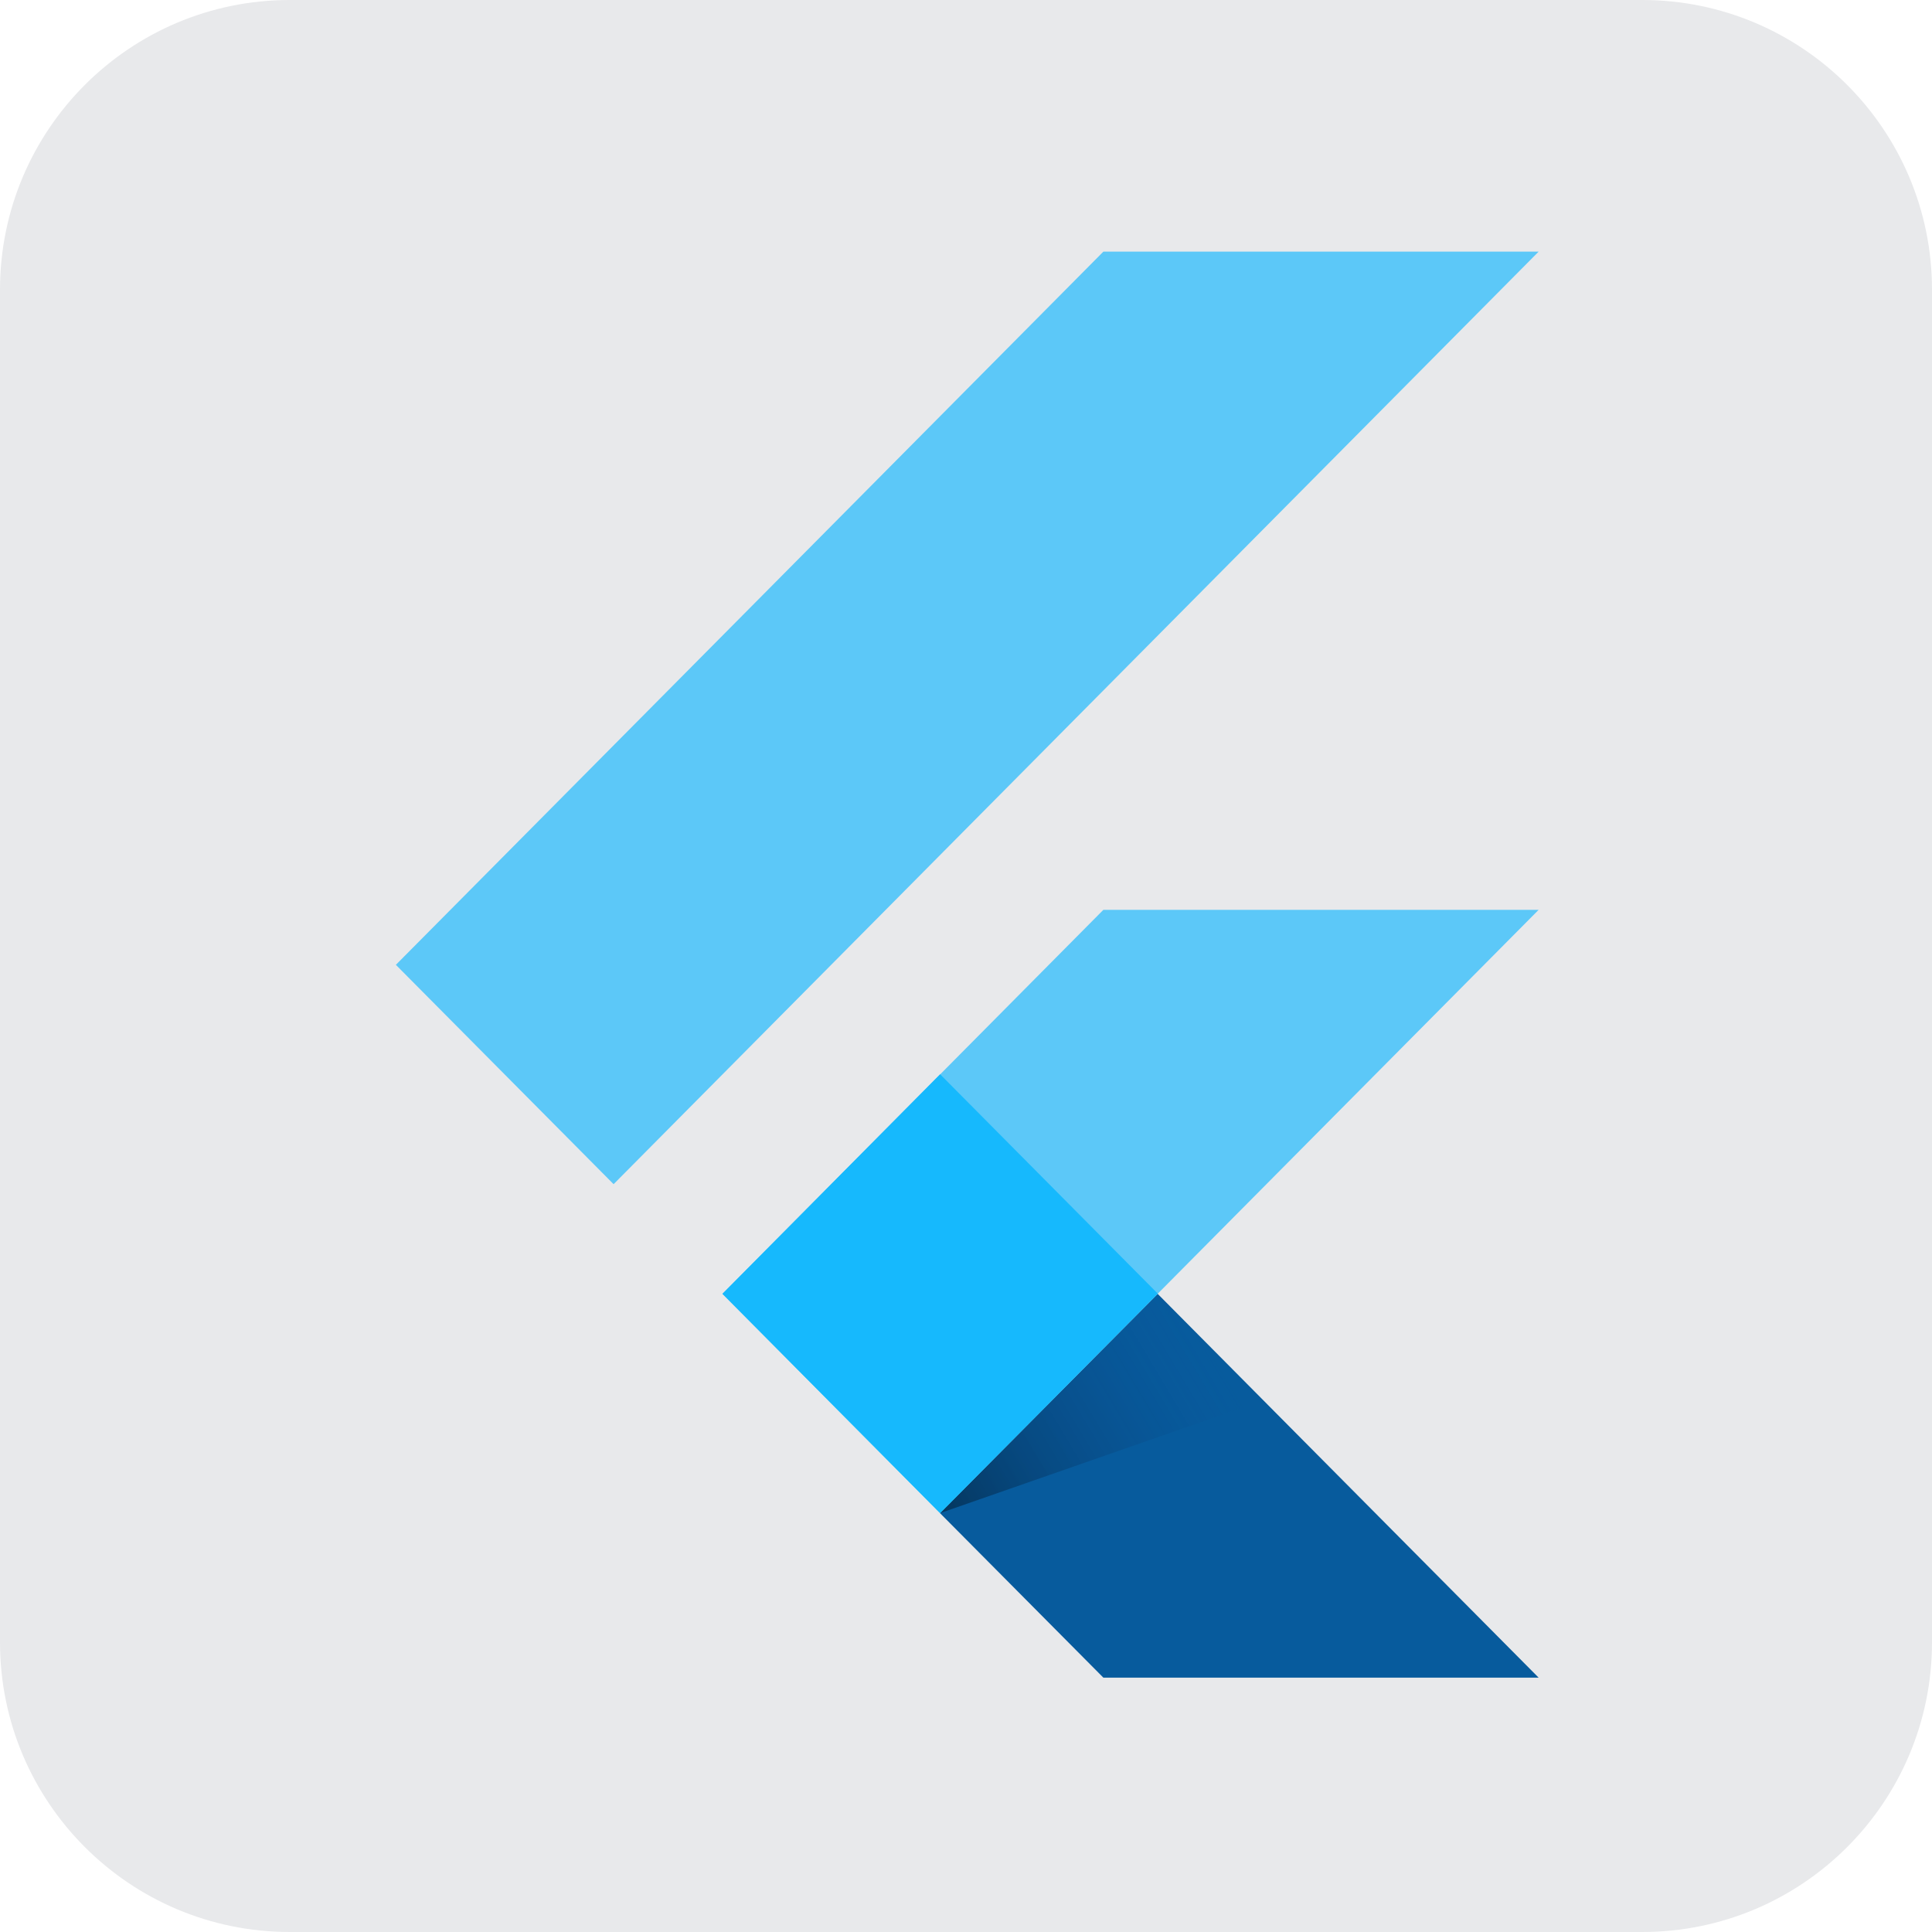
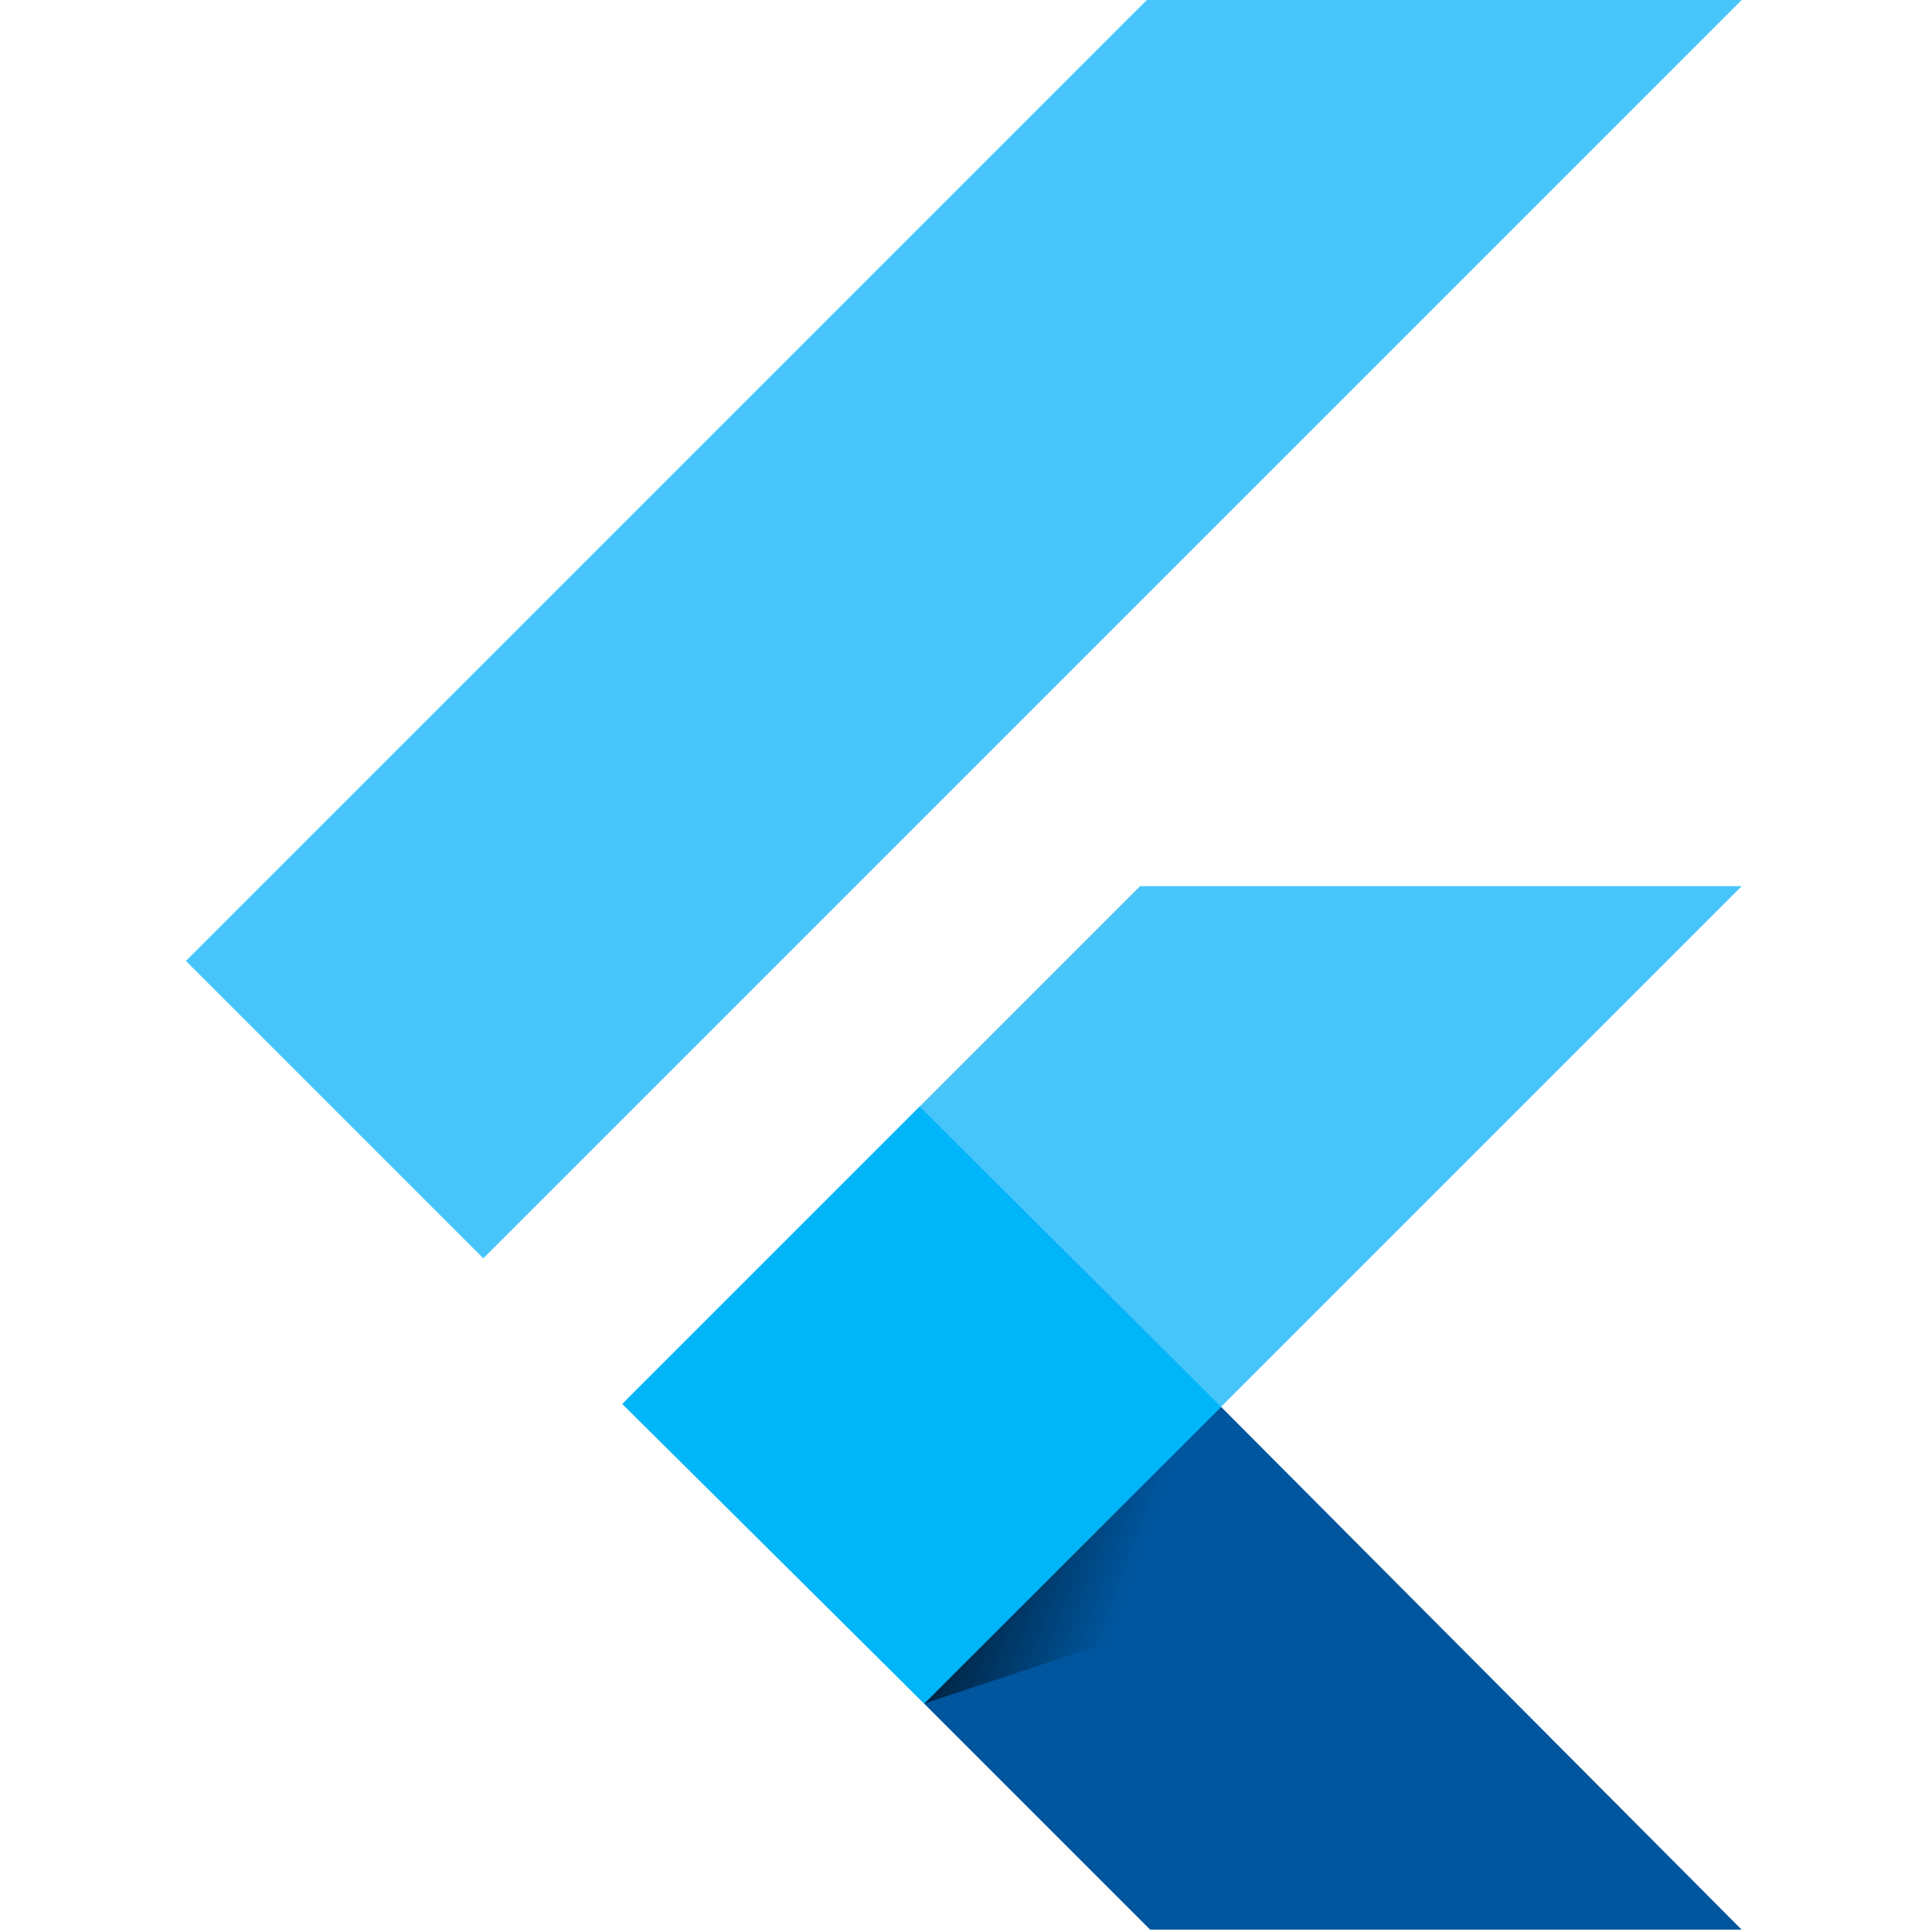
- <svg xmlns="http://www.w3.org/2000/svg" aria-label="Flutter" role="img" viewBox="0 0 512 512">
-   <rect width="512" height="512" rx="15%" fill="#e8e9eb" />
+ <svg xmlns="http://www.w3.org/2000/svg" width="800px" height="800px" viewBox="-30.5 0 317 317" version="1.1" preserveAspectRatio="xMidYMid">
  <defs>
-     <linearGradient id="f" x1="249" x2="321" y1="401" y2="358" gradientUnits="userSpaceOnUse">
-       <stop stop-opacity=".4" />
-       <stop stop-color="#124793" stop-opacity="0" offset="1" />
+     <linearGradient x1="3.952%" y1="26.993%" x2="75.897%" y2="52.919%" id="linearGradient-1">
+       <stop stop-color="#000000" offset="0%">
+ 
+ </stop>
+       <stop stop-color="#000000" stop-opacity="0" offset="100%">
+ 
+ </stop>
    </linearGradient>
  </defs>
-   <g fill="#5cc8f8">
-     <path d="M191.45,342.89,249.11,401,407.75,241.12H292.4Z" />
-     <path d="M292.4,66.69H407.75L162.61,313.82l-57.7-58.13Z" />
+   <g>
+     <polygon fill="#47C5FB" points="157.666 0.001 0.001 157.666 48.801 206.466 255.268 0.001">
+ 
+ </polygon>
+     <polygon fill="#47C5FB" points="156.567 145.397 72.149 229.815 121.133 279.531 169.843 230.821 255.268 145.397">
+ 
+ </polygon>
+     <polygon fill="#00569E" points="121.133 279.531 158.215 316.613 255.267 316.613 169.842 230.821">
+ 
+ </polygon>
+     <polygon fill="#00B5F8" points="71.6 230.364 120.401 181.563 169.842 230.821 121.133 279.531">
+ 
+ </polygon>
+     <polygon fill-opacity="0.8" fill="url(#linearGradient-1)" points="121.133 279.531 161.693 266.072 165.722 234.941">
+ 
+ </polygon>
  </g>
-   <path fill="#075b9d" d="M249.11,401l43.29,43.59H407.75L306.8,342.89Z" />
-   <path d="M334.67,371.16,306.8,342.89,249.11,401Z" fill="url(#f)" />
-   <path d="M191.45,342.87l57.69-58.18,57.7,58.15L249.14,401Z" fill="#16b9fd" />
</svg>
